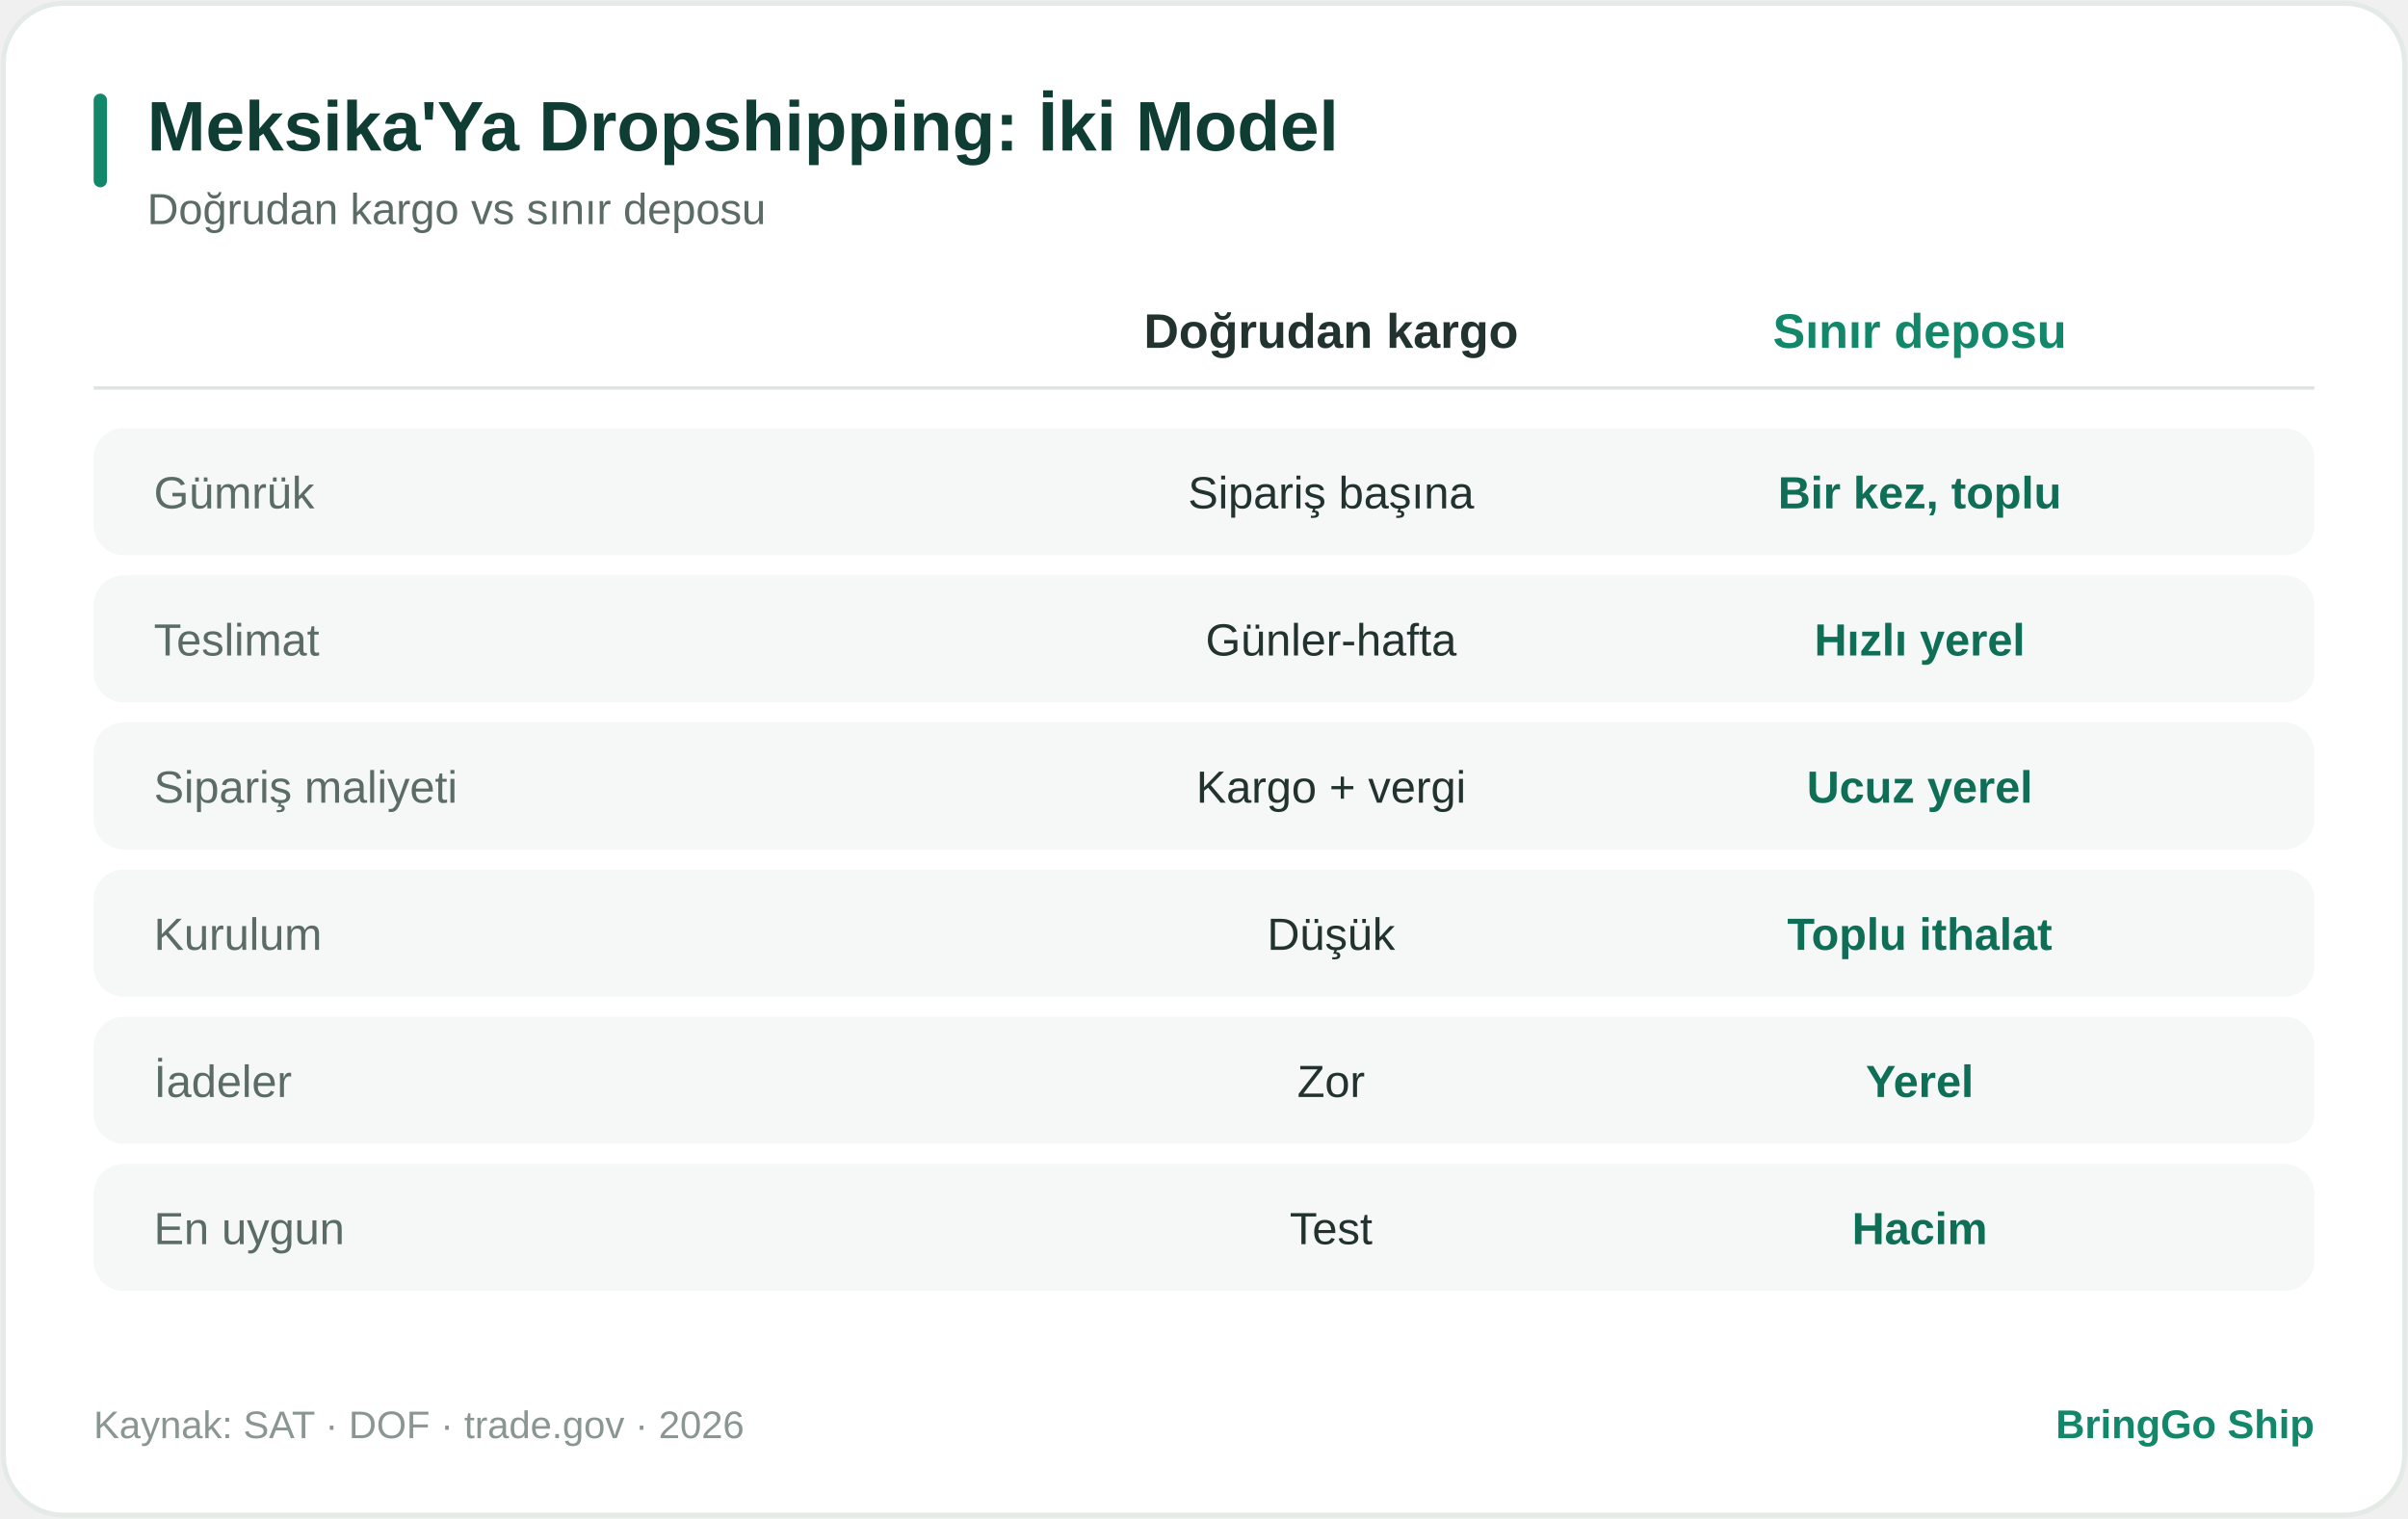
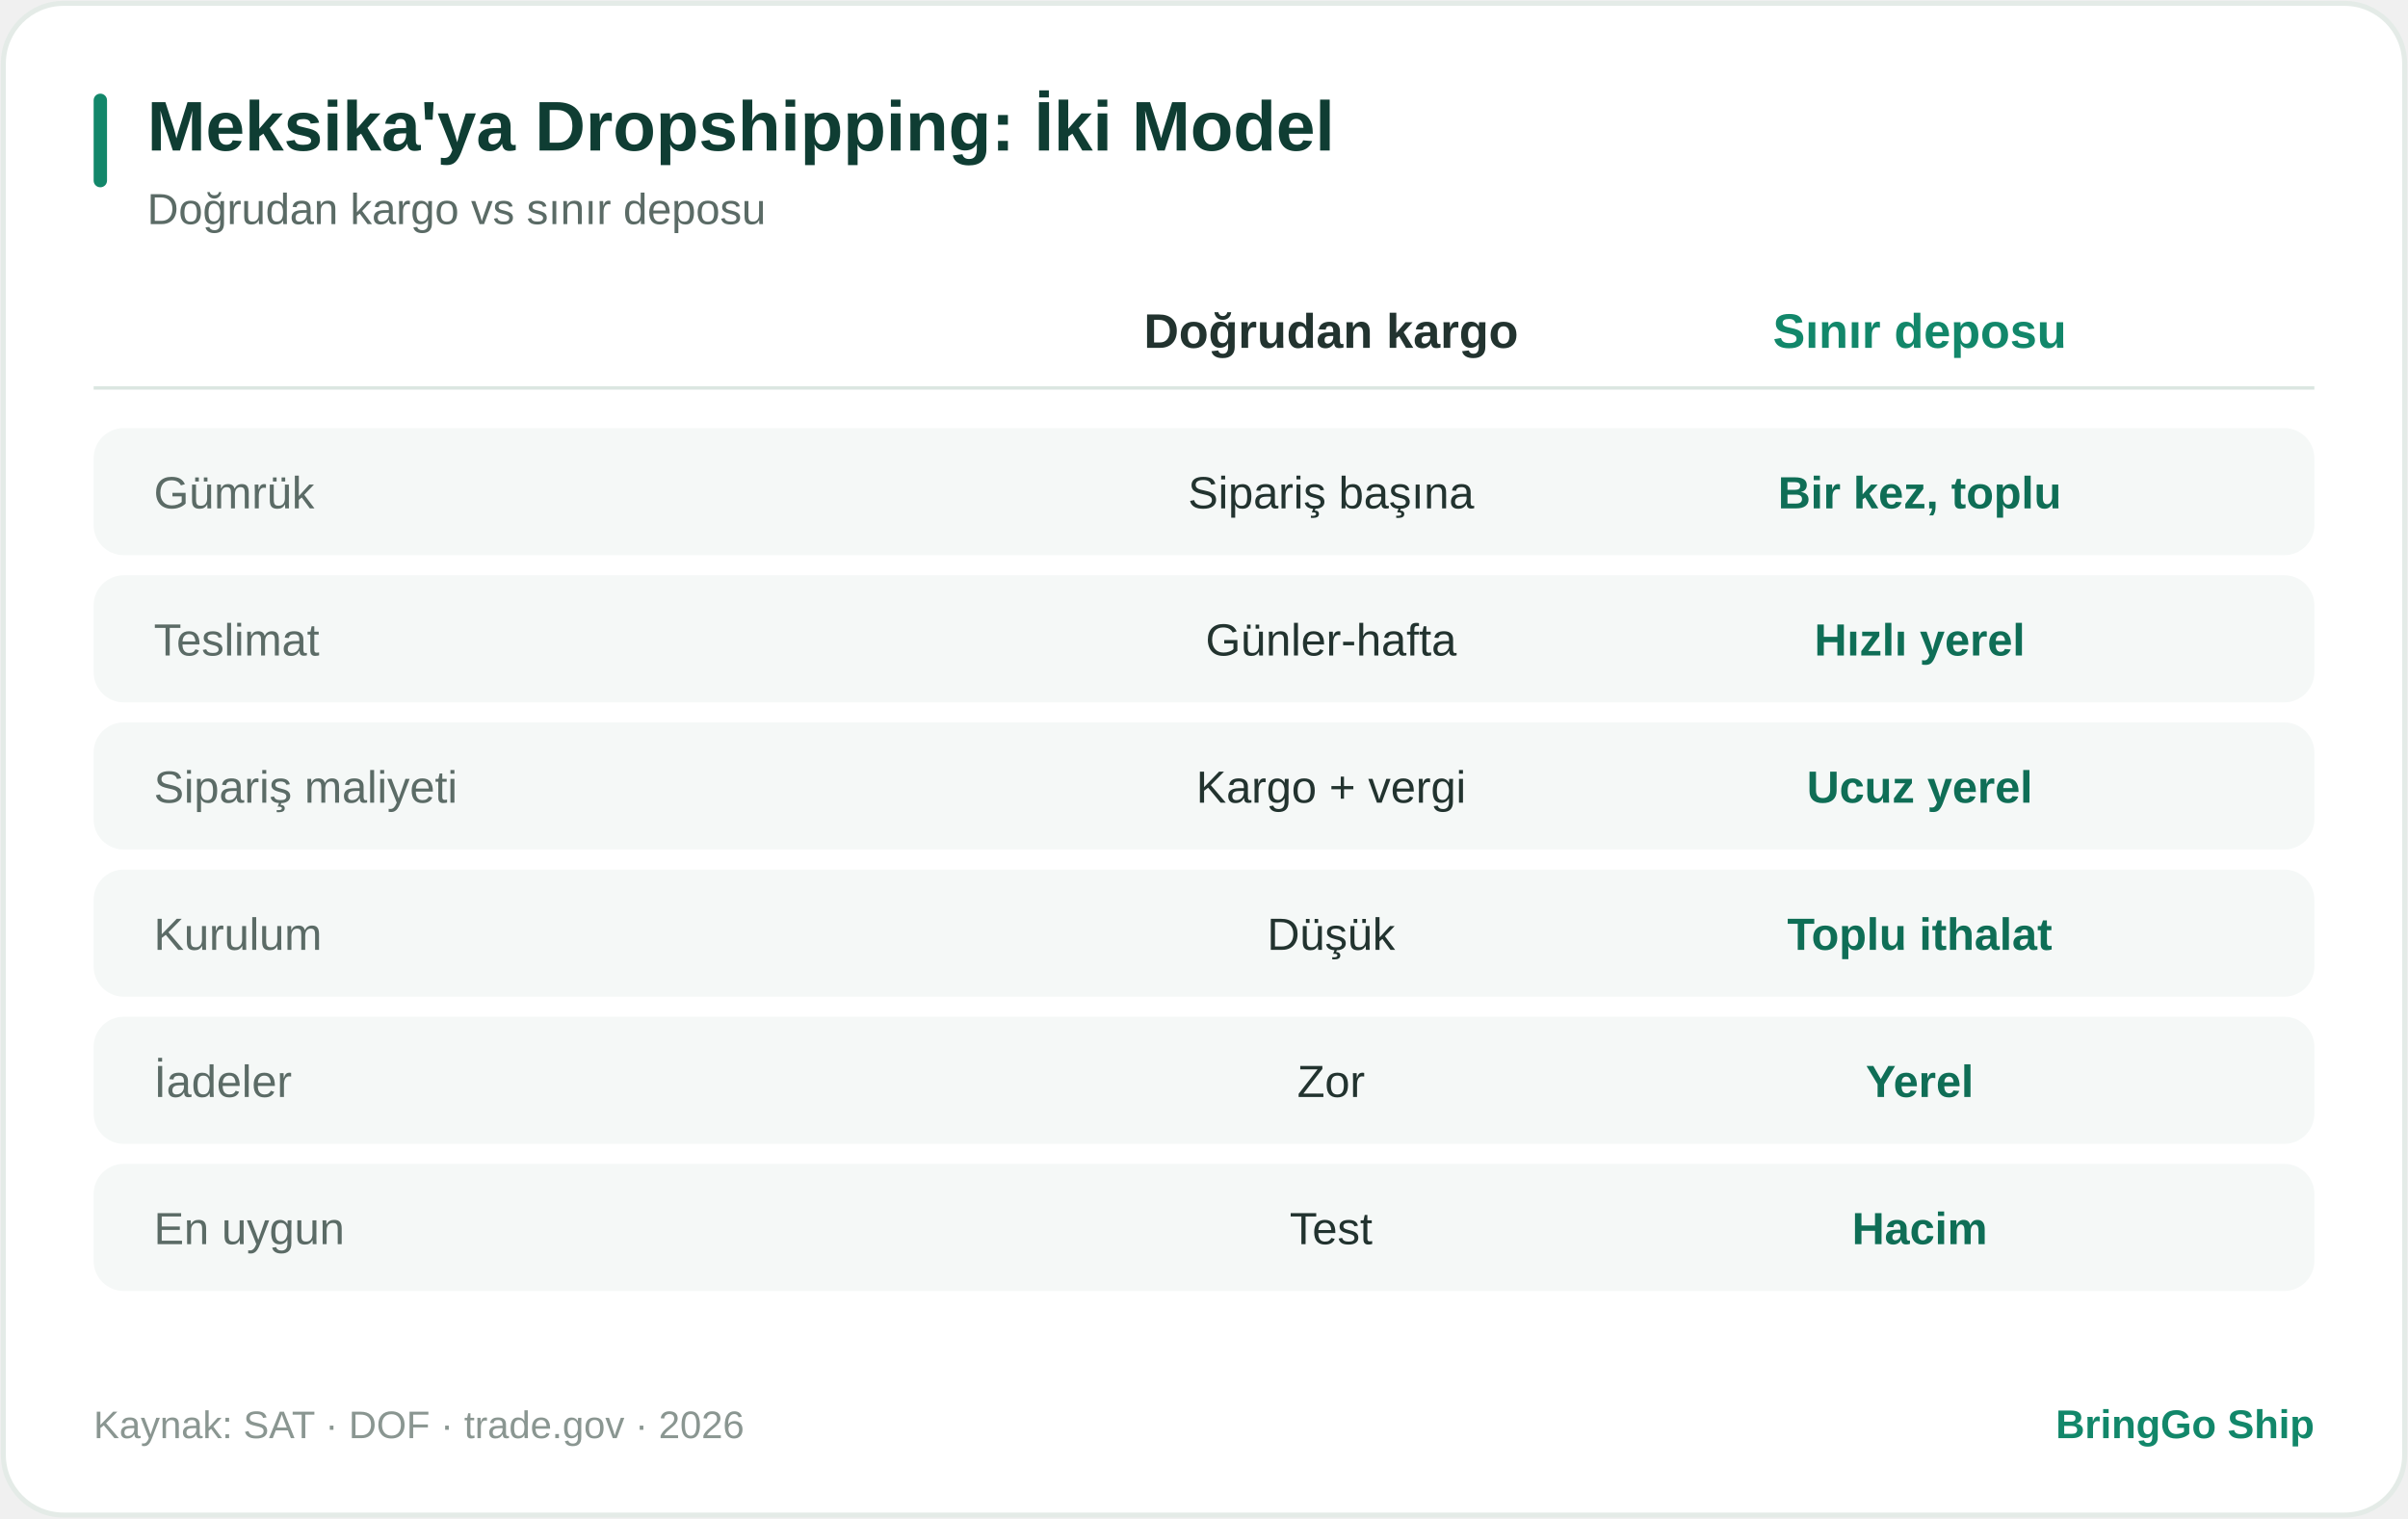
<svg xmlns="http://www.w3.org/2000/svg" width="720" height="454" viewBox="0 0 720 454" role="img">
  <style>
text{font-family:Arial,Helvetica,sans-serif}
.card{fill:#ffffff;stroke:#e4ebe7;stroke-width:1.5}
.row{fill:#f5f8f7}.pill{fill:#E1F5EE}.hi{fill:#1f9d5f}.mut{fill:#eef1f0}
.acc{fill:#12876A}.circ{fill:#12876A}.rd{fill:#fbe9e7}.am{fill:#fbf1dd}.tl{fill:#E1F5EE}.ln{stroke:#dbe6e1}
.tt{fill:#0F3D33;font-weight:bold}.ts{fill:#5b6b66}.tl2{fill:#22332f}
.tv{fill:#0F6E56;font-weight:bold}.tm{fill:#5b6b66;font-weight:bold}.tw{fill:#ffffff;font-weight:bold}
.tf{fill:#8a9691}.tb{fill:#12876A;font-weight:bold}.big{fill:#0F3D33;font-weight:bold}
.trd{fill:#a3392c;font-weight:bold}.tam{fill:#8a5a12;font-weight:bold}.ttl{fill:#0F6E56;font-weight:bold}
@media (prefers-color-scheme:dark){
.card{fill:#16211e;stroke:#2c3a35}
.row{fill:#1d2b27}.pill{fill:#123a2e}.hi{fill:#1f9d5f}.mut{fill:#28352f}
.acc{fill:#2fae7e}.circ{fill:#2fae7e}.rd{fill:#3a201c}.am{fill:#352a15}.tl{fill:#123a2e}
.tt{fill:#d7f2e6}.ts{fill:#8fa79d}.tl2{fill:#cfe0d9}
.tv{fill:#6fe0b0}.tm{fill:#9db3a9}.tw{fill:#ffffff}
.tf{fill:#6d8279}.tb{fill:#57d3a3}.big{fill:#d7f2e6}
.trd{fill:#f0a99e}.tam{fill:#e6c281}.ttl{fill:#6fe0b0}.ln{stroke:#31423c}}
</style>
  <rect x="1" y="1" width="718" height="452" rx="18" class="card" />
  <rect x="28" y="28" width="4" height="28" rx="2" class="acc" />
-   <text x="44" y="45" font-size="21" class="tt">Meksika'Ya Dropshipping: İki Model</text>
+   <text x="44" y="45" font-size="21" class="tt">Meksika'ya Dropshipping: İki Model</text>
  <text x="44" y="67" font-size="13" class="ts">Doğrudan kargo vs sınır deposu</text>
  <g transform="translate(0,88)">
    <text x="398" y="16" text-anchor="middle" font-size="14.5" class="tl2" font-weight="bold">Doğrudan kargo</text>
    <text x="574" y="16" text-anchor="middle" font-size="14.5" class="tb" font-weight="bold">Sınır deposu</text>
    <line x1="28" y1="28" x2="692" y2="28" stroke-width="1" class="ln" />
    <rect x="28" y="40" width="664" height="38" rx="9" class="row" />
    <text x="46" y="64" font-size="13.5" class="ts">Gümrük</text>
    <text x="398" y="64" text-anchor="middle" font-size="13.5" class="tl2">Sipariş başına</text>
    <text x="574" y="64" text-anchor="middle" font-size="13.5" class="tv" font-weight="bold">Bir kez, toplu</text>
    <rect x="28" y="84" width="664" height="38" rx="9" class="row" />
    <text x="46" y="108" font-size="13.5" class="ts">Teslimat</text>
    <text x="398" y="108" text-anchor="middle" font-size="13.5" class="tl2">Günler-hafta</text>
    <text x="574" y="108" text-anchor="middle" font-size="13.5" class="tv" font-weight="bold">Hızlı yerel</text>
    <rect x="28" y="128" width="664" height="38" rx="9" class="row" />
    <text x="46" y="152" font-size="13.5" class="ts">Sipariş maliyeti</text>
    <text x="398" y="152" text-anchor="middle" font-size="13.5" class="tl2">Kargo + vergi</text>
    <text x="574" y="152" text-anchor="middle" font-size="13.5" class="tv" font-weight="bold">Ucuz yerel</text>
    <rect x="28" y="172" width="664" height="38" rx="9" class="row" />
    <text x="46" y="196" font-size="13.5" class="ts">Kurulum</text>
    <text x="398" y="196" text-anchor="middle" font-size="13.5" class="tl2">Düşük</text>
    <text x="574" y="196" text-anchor="middle" font-size="13.5" class="tv" font-weight="bold">Toplu ithalat</text>
    <rect x="28" y="216" width="664" height="38" rx="9" class="row" />
    <text x="46" y="240" font-size="13.5" class="ts">İadeler</text>
    <text x="398" y="240" text-anchor="middle" font-size="13.5" class="tl2">Zor</text>
    <text x="574" y="240" text-anchor="middle" font-size="13.5" class="tv" font-weight="bold">Yerel</text>
    <rect x="28" y="260" width="664" height="38" rx="9" class="row" />
    <text x="46" y="284" font-size="13.5" class="ts">En uygun</text>
    <text x="398" y="284" text-anchor="middle" font-size="13.5" class="tl2">Test</text>
    <text x="574" y="284" text-anchor="middle" font-size="13.5" class="tv" font-weight="bold">Hacim</text>
  </g>
  <text x="28" y="430" font-size="11.5" class="tf">Kaynak: SAT · DOF · trade.gov · 2026</text>
  <text x="692" y="430" text-anchor="end" font-size="12" class="tb">BringGo Ship</text>
</svg>
